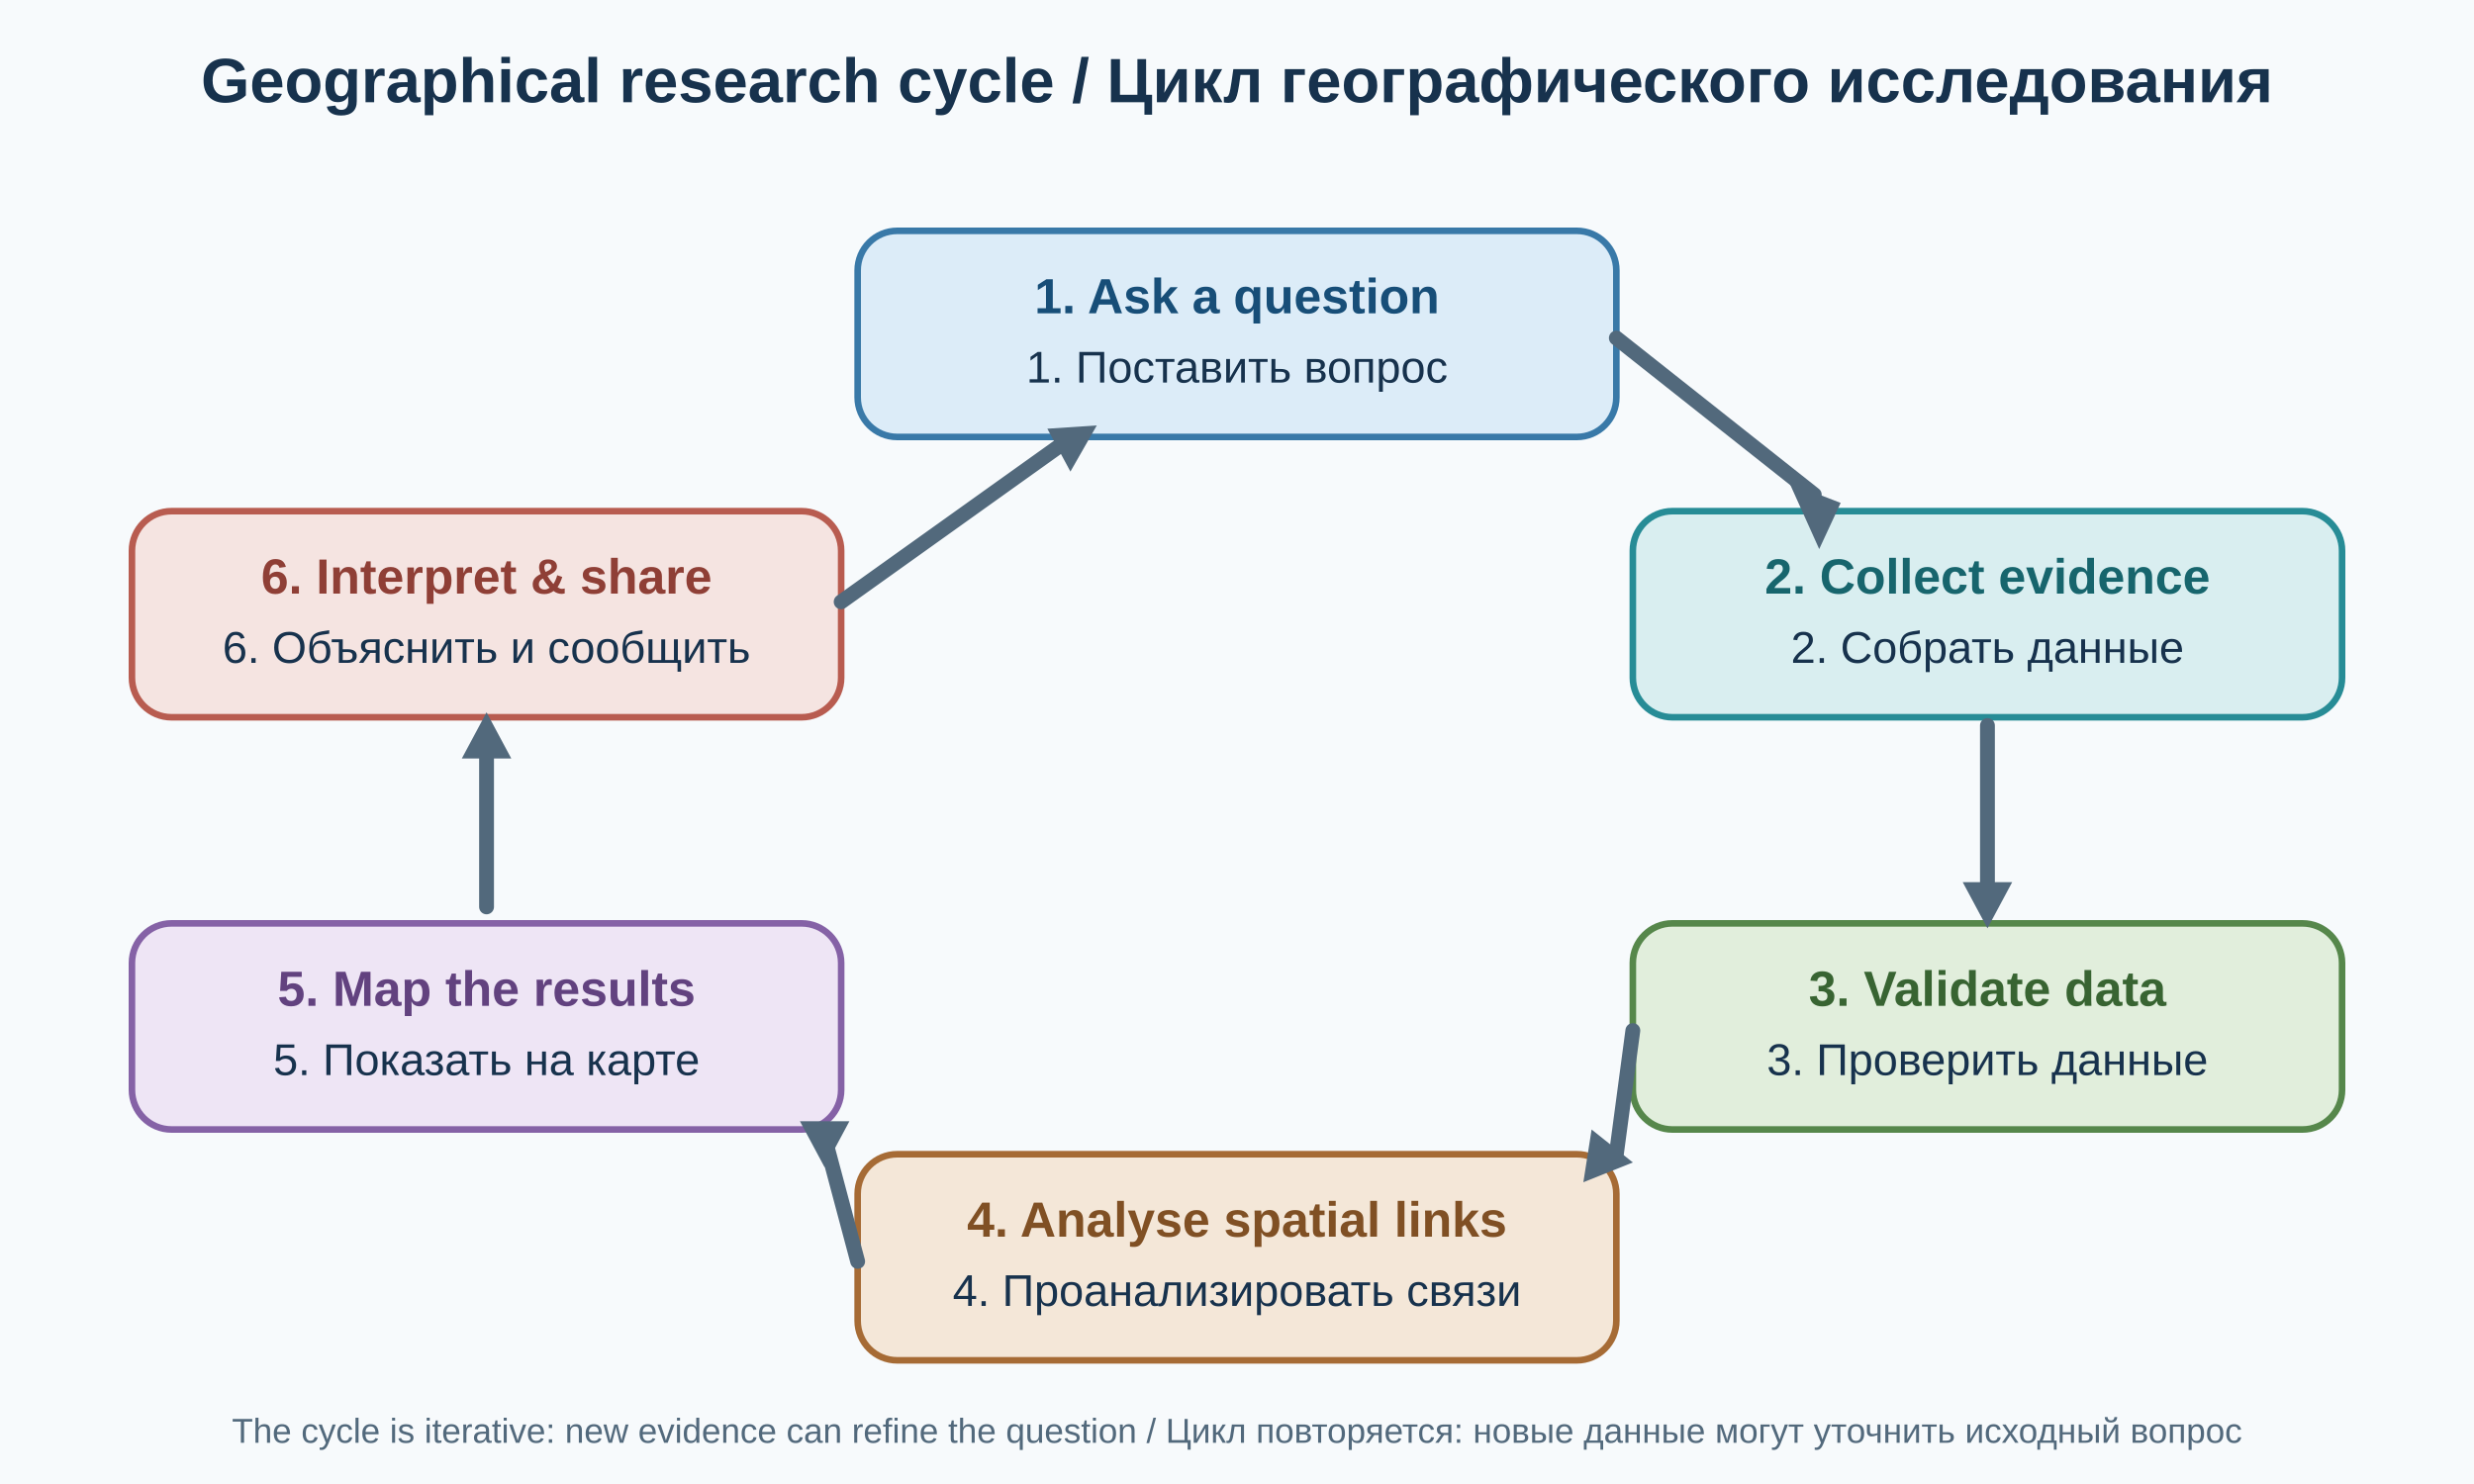
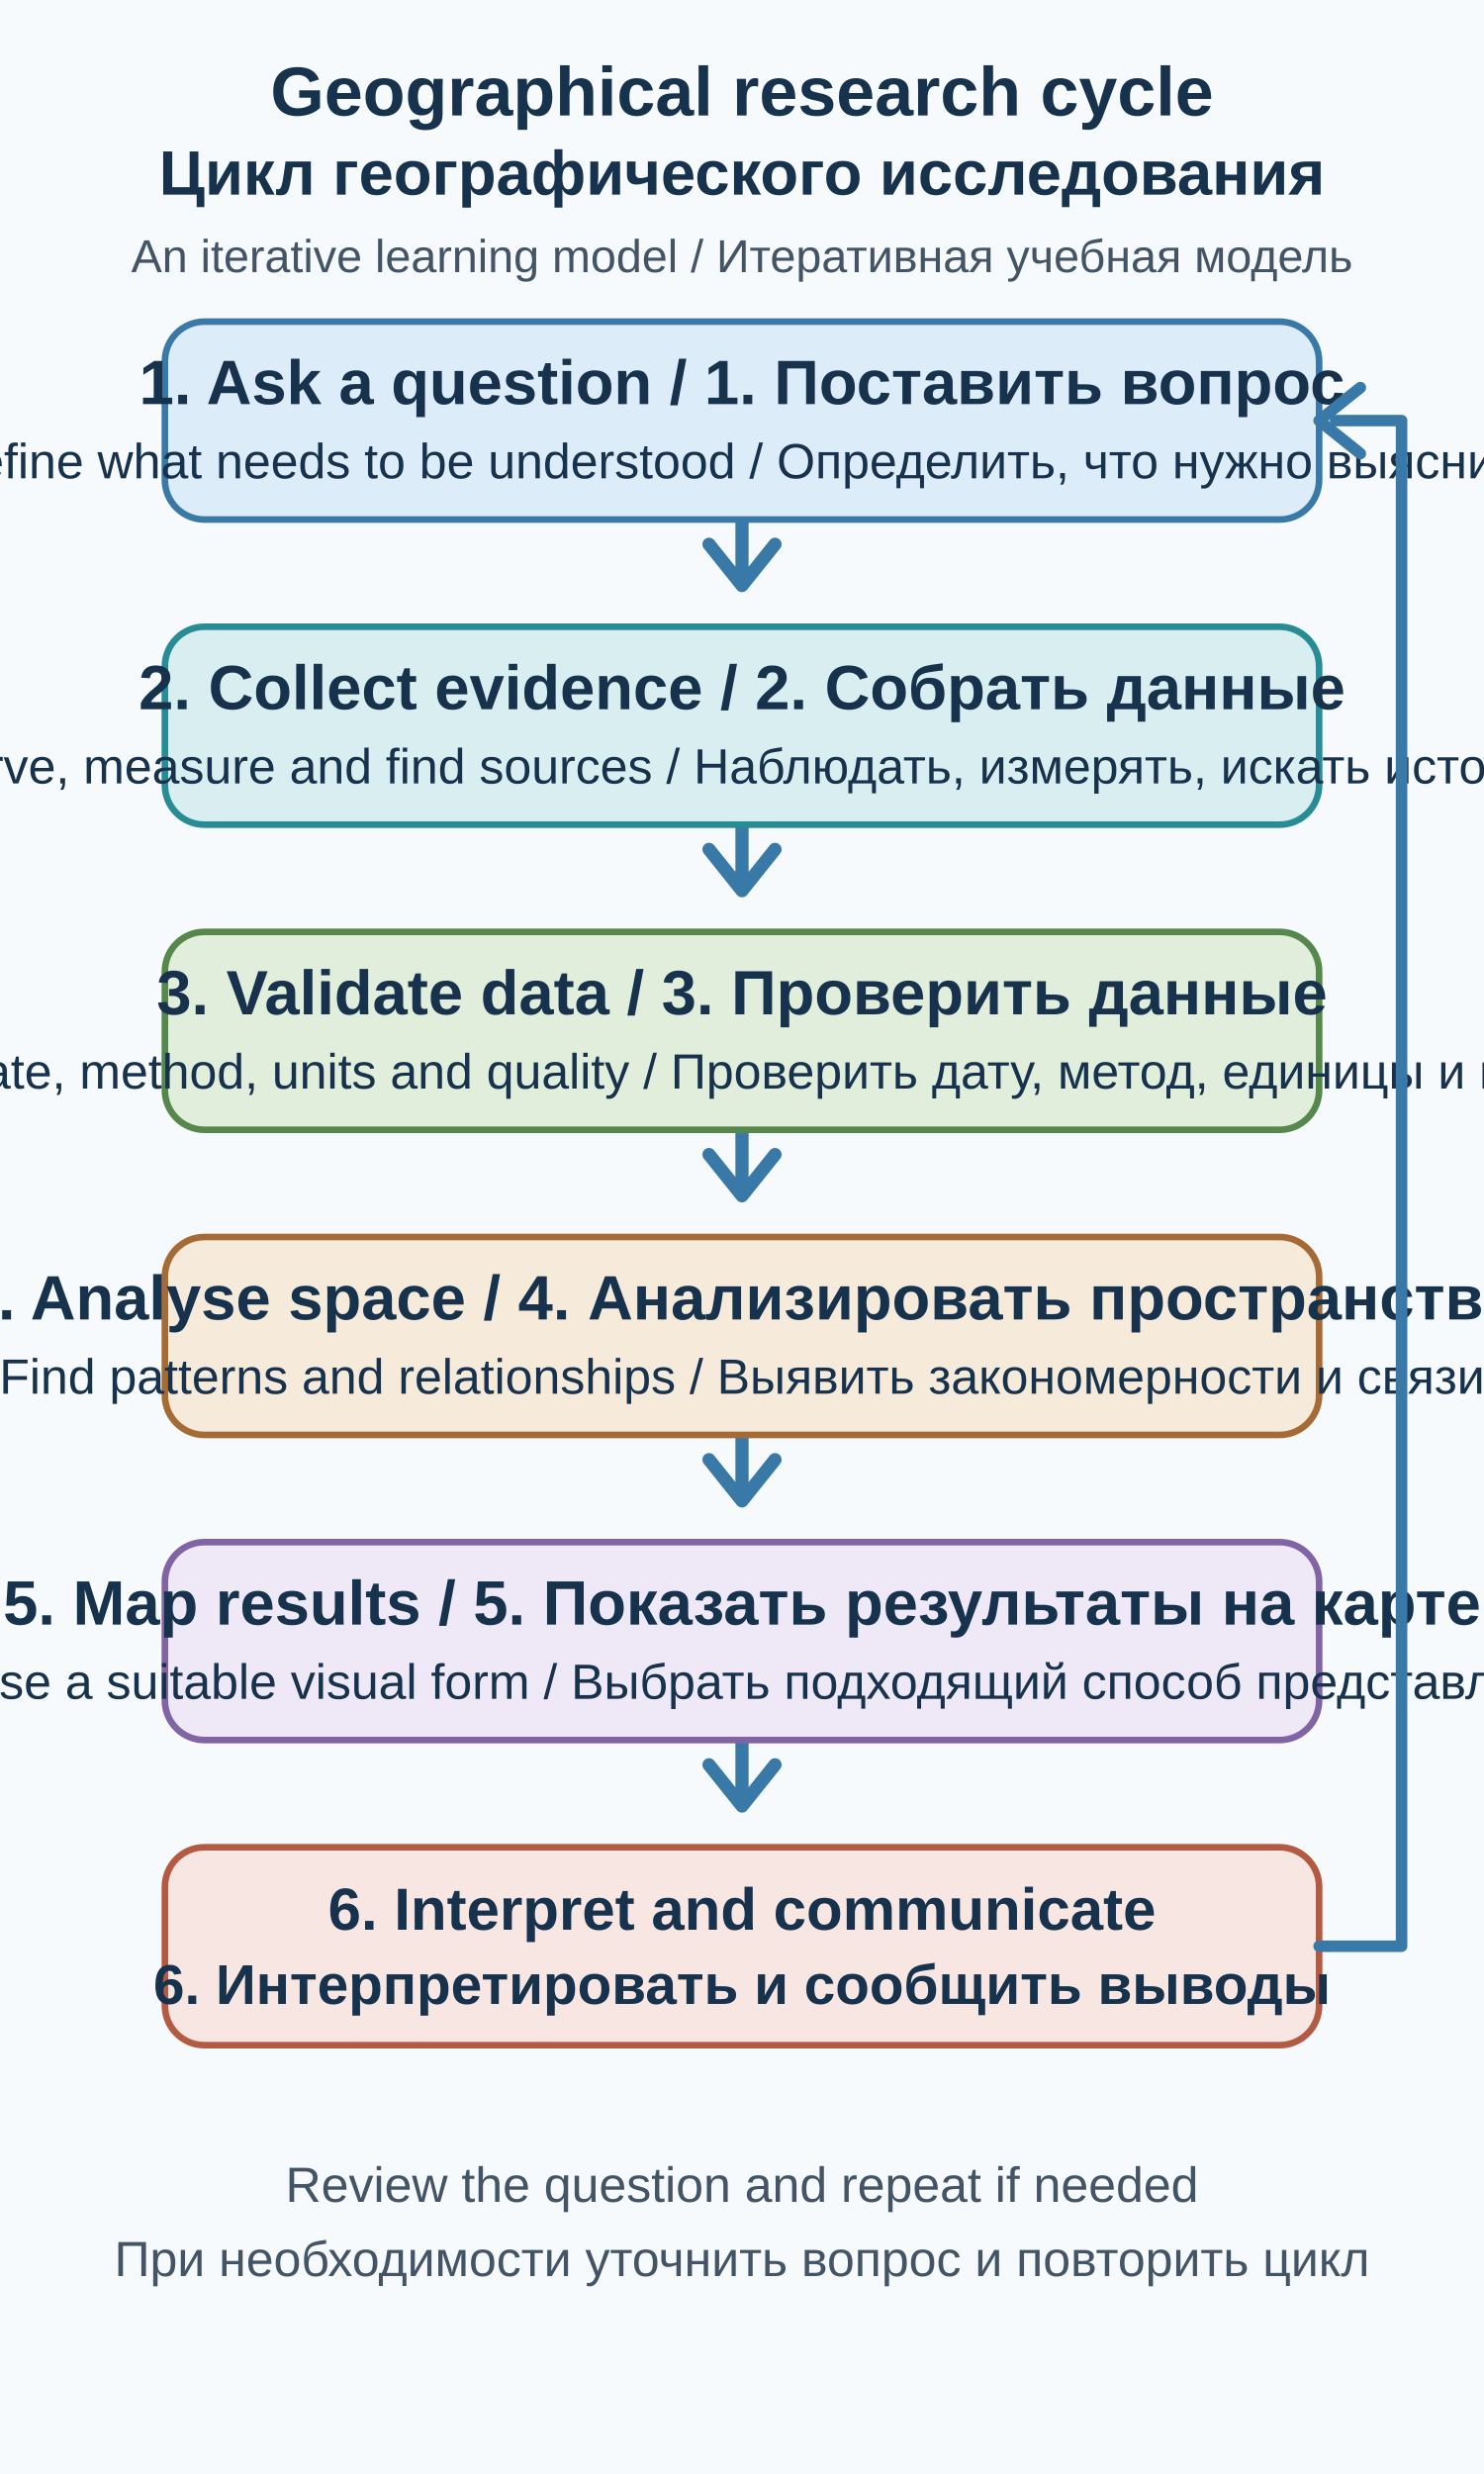
- <svg xmlns="http://www.w3.org/2000/svg" width="1500" height="900" viewBox="0 0 1500 900" role="img" aria-labelledby="t d">
-   <rect width="1500" height="900" fill="#f7fafc" />
-   <text x="750" y="62" text-anchor="middle" font-family="Arial,sans-serif" font-size="38" font-weight="700" fill="#17324d">Geographical research cycle / Цикл географического исследования</text>
-   <g font-family="Arial,sans-serif" text-anchor="middle">
-     <rect x="520" y="140" width="460" height="125" rx="24" fill="#dcecf8" stroke="#3979a8" stroke-width="4" />
-     <text x="750" y="190" font-size="30" font-weight="700" fill="#174e78">1. Ask a question</text>
-     <text x="750" y="232" font-size="27" fill="#17324d">1. Поставить вопрос</text>
-     <rect x="990" y="310" width="430" height="125" rx="24" fill="#d9eef0" stroke="#278c96" stroke-width="4" />
-     <text x="1205" y="360" font-size="30" font-weight="700" fill="#17656d">2. Collect evidence</text>
-     <text x="1205" y="402" font-size="27" fill="#17324d">2. Собрать данные</text>
-     <rect x="990" y="560" width="430" height="125" rx="24" fill="#e1eedc" stroke="#56874b" stroke-width="4" />
-     <text x="1205" y="610" font-size="30" font-weight="700" fill="#386432">3. Validate data</text>
-     <text x="1205" y="652" font-size="27" fill="#17324d">3. Проверить данные</text>
-     <rect x="520" y="700" width="460" height="125" rx="24" fill="#f4e7d8" stroke="#a66b35" stroke-width="4" />
-     <text x="750" y="750" font-size="30" font-weight="700" fill="#805024">4. Analyse spatial links</text>
-     <text x="750" y="792" font-size="27" fill="#17324d">4. Проанализировать связи</text>
-     <rect x="80" y="560" width="430" height="125" rx="24" fill="#eee5f5" stroke="#8562a6" stroke-width="4" />
-     <text x="295" y="610" font-size="30" font-weight="700" fill="#62427f">5. Map the results</text>
-     <text x="295" y="652" font-size="27" fill="#17324d">5. Показать на карте</text>
-     <rect x="80" y="310" width="430" height="125" rx="24" fill="#f5e4e1" stroke="#b85c50" stroke-width="4" />
-     <text x="295" y="360" font-size="30" font-weight="700" fill="#8f3f36">6. Interpret &amp; share</text>
-     <text x="295" y="402" font-size="27" fill="#17324d">6. Объяснить и сообщить</text>
+ <svg xmlns="http://www.w3.org/2000/svg" width="900" height="1500" viewBox="0 0 900 1500" role="img" aria-labelledby="title desc">
+   <rect width="900" height="1500" fill="#f7fafc" />
+   <g font-family="Arial,sans-serif" text-anchor="middle" fill="#17324d">
+     <text x="450" y="70" font-size="42" font-weight="700">Geographical research cycle</text>
+     <text x="450" y="118" font-size="38" font-weight="700">Цикл географического исследования</text>
+     <text x="450" y="165" font-size="28" fill="#425466">An iterative learning model / Итеративная учебная модель</text>
+     <g stroke="#3979a8" stroke-width="8" fill="none" stroke-linecap="round" stroke-linejoin="round">
+       <path d="M450 315V345 M430 330L450 355L470 330" />
+       <path d="M450 500V530 M430 515L450 540L470 515" />
+       <path d="M450 685V715 M430 700L450 725L470 700" />
+       <path d="M450 870V900 M430 885L450 910L470 885" />
+       <path d="M450 1055V1085 M430 1070L450 1095L470 1070" />
+     </g>
+     <rect x="100" y="195" width="700" height="120" rx="24" fill="#dcecf8" stroke="#3979a8" stroke-width="4" />
+     <text x="450" y="245" font-size="38" font-weight="700">1. Ask a question / 1. Поставить вопрос</text>
+     <text x="450" y="290" font-size="30">Define what needs to be understood / Определить, что нужно выяснить</text>
+     <rect x="100" y="380" width="700" height="120" rx="24" fill="#d9eef0" stroke="#278c96" stroke-width="4" />
+     <text x="450" y="430" font-size="38" font-weight="700">2. Collect evidence / 2. Собрать данные</text>
+     <text x="450" y="475" font-size="30">Observe, measure and find sources / Наблюдать, измерять, искать источники</text>
+     <rect x="100" y="565" width="700" height="120" rx="24" fill="#e1eedc" stroke="#56874b" stroke-width="4" />
+     <text x="450" y="615" font-size="38" font-weight="700">3. Validate data / 3. Проверить данные</text>
+     <text x="450" y="660" font-size="30">Check date, method, units and quality / Проверить дату, метод, единицы и качество</text>
+     <rect x="100" y="750" width="700" height="120" rx="24" fill="#f6eadb" stroke="#a66b35" stroke-width="4" />
+     <text x="450" y="800" font-size="38" font-weight="700">4. Analyse space / 4. Анализировать пространство</text>
+     <text x="450" y="845" font-size="30">Find patterns and relationships / Выявить закономерности и связи</text>
+     <rect x="100" y="935" width="700" height="120" rx="24" fill="#eee8f7" stroke="#8064a5" stroke-width="4" />
+     <text x="450" y="985" font-size="38" font-weight="700">5. Map results / 5. Показать результаты на карте</text>
+     <text x="450" y="1030" font-size="30">Choose a suitable visual form / Выбрать подходящий способ представления</text>
+     <rect x="100" y="1120" width="700" height="120" rx="24" fill="#f8e6e2" stroke="#b45a43" stroke-width="4" />
+     <text x="450" y="1170" font-size="36" font-weight="700">6. Interpret and communicate</text>
+     <text x="450" y="1215" font-size="34" font-weight="700">6. Интерпретировать и сообщить выводы</text>
+     <path d="M800 1180H850V255H810" fill="none" stroke="#3979a8" stroke-width="7" stroke-linecap="round" stroke-linejoin="round" />
+     <path d="M825 235L800 255L825 275" fill="none" stroke="#3979a8" stroke-width="7" stroke-linecap="round" stroke-linejoin="round" />
+     <text x="450" y="1335" font-size="30" fill="#425466">Review the question and repeat if needed</text>
+     <text x="450" y="1380" font-size="30" fill="#425466">При необходимости уточнить вопрос и повторить цикл</text>
  </g>
-   <g fill="none" stroke="#52697c" stroke-width="9" stroke-linecap="round">
-     <path d="M980 205L1100 300" />
-     <path d="M1205 440V550" />
-     <path d="M990 625L980 700" />
-     <path d="M520 765L500 690" />
-     <path d="M295 550V445" />
-     <path d="M510 365L650 265" />
-   </g>
-   <g fill="#52697c">
-     <path d="M1085 293l31 12-13 28z" />
-     <path d="M1190 535l15 28 15-28z" />
-     <path d="M965 685l25 20-30 12z" />
-     <path d="M485 680l15 28 15-28z" />
-     <path d="M280 460l15-28 15 28z" />
-     <path d="M635 260l30-2-16 28z" />
-   </g>
-   <text x="750" y="875" text-anchor="middle" font-family="Arial,sans-serif" font-size="21" fill="#52697c">The cycle is iterative: new evidence can refine the question / Цикл повторяется: новые данные могут уточнить исходный вопрос</text>
</svg>
